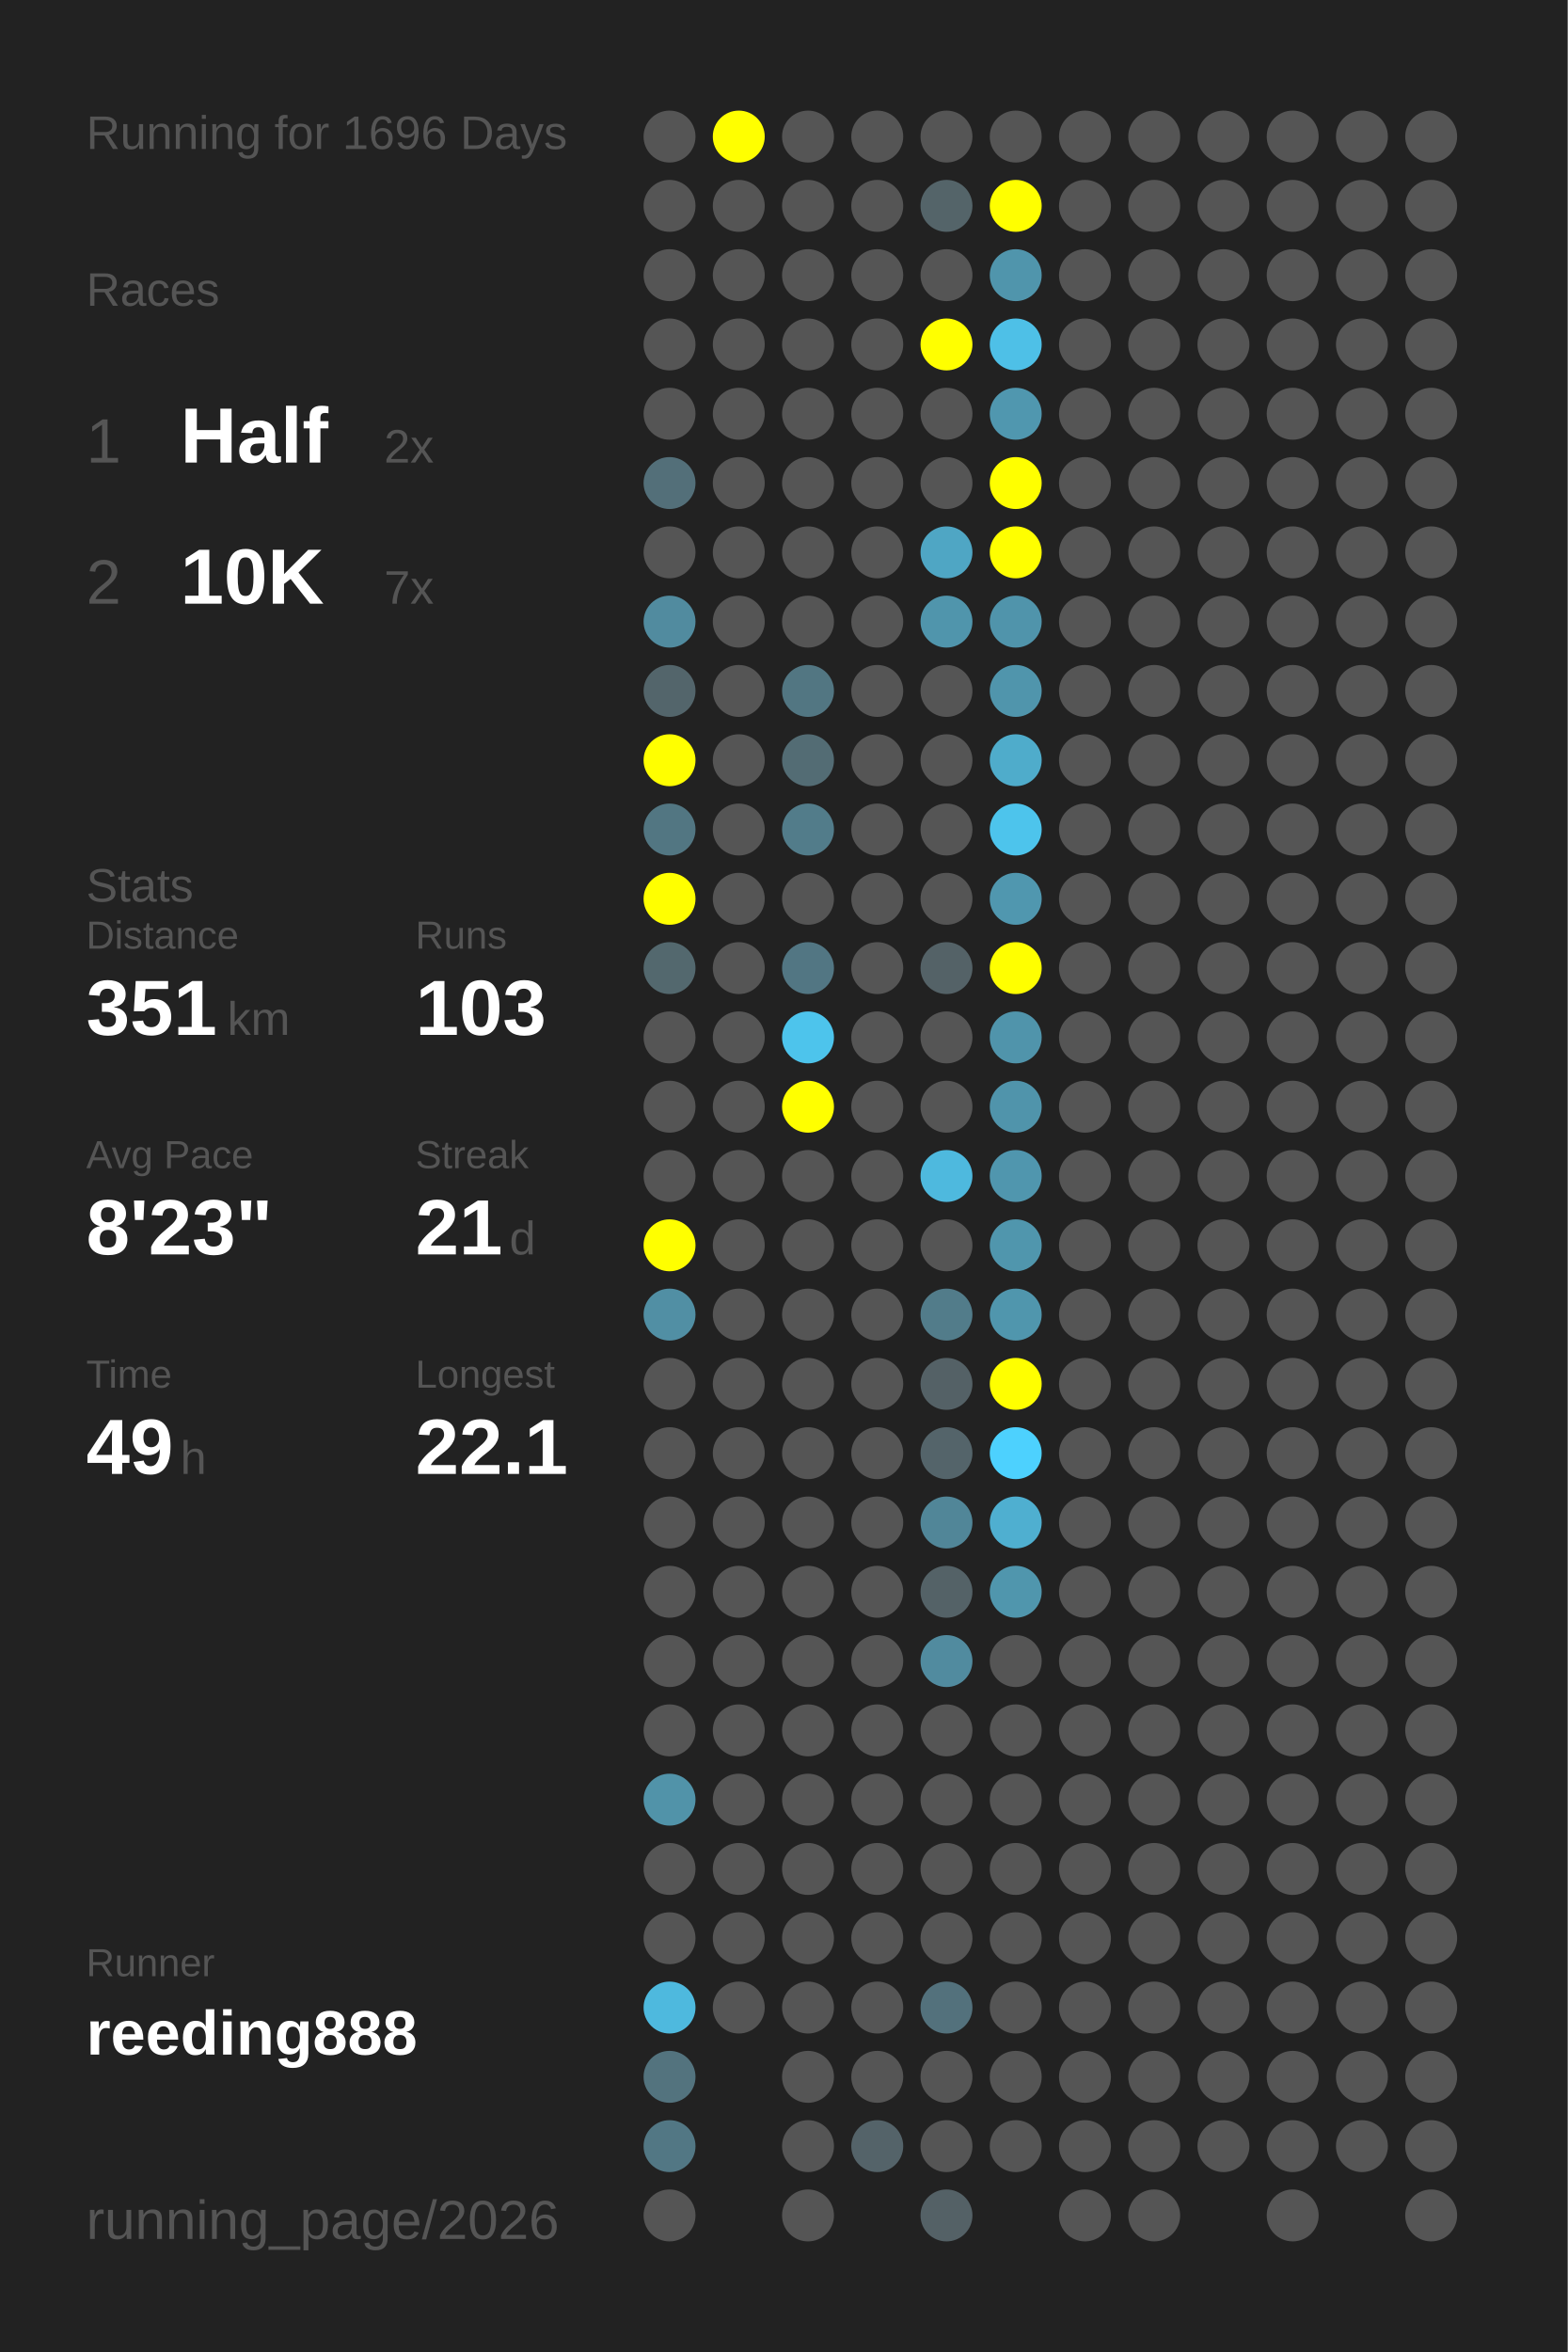
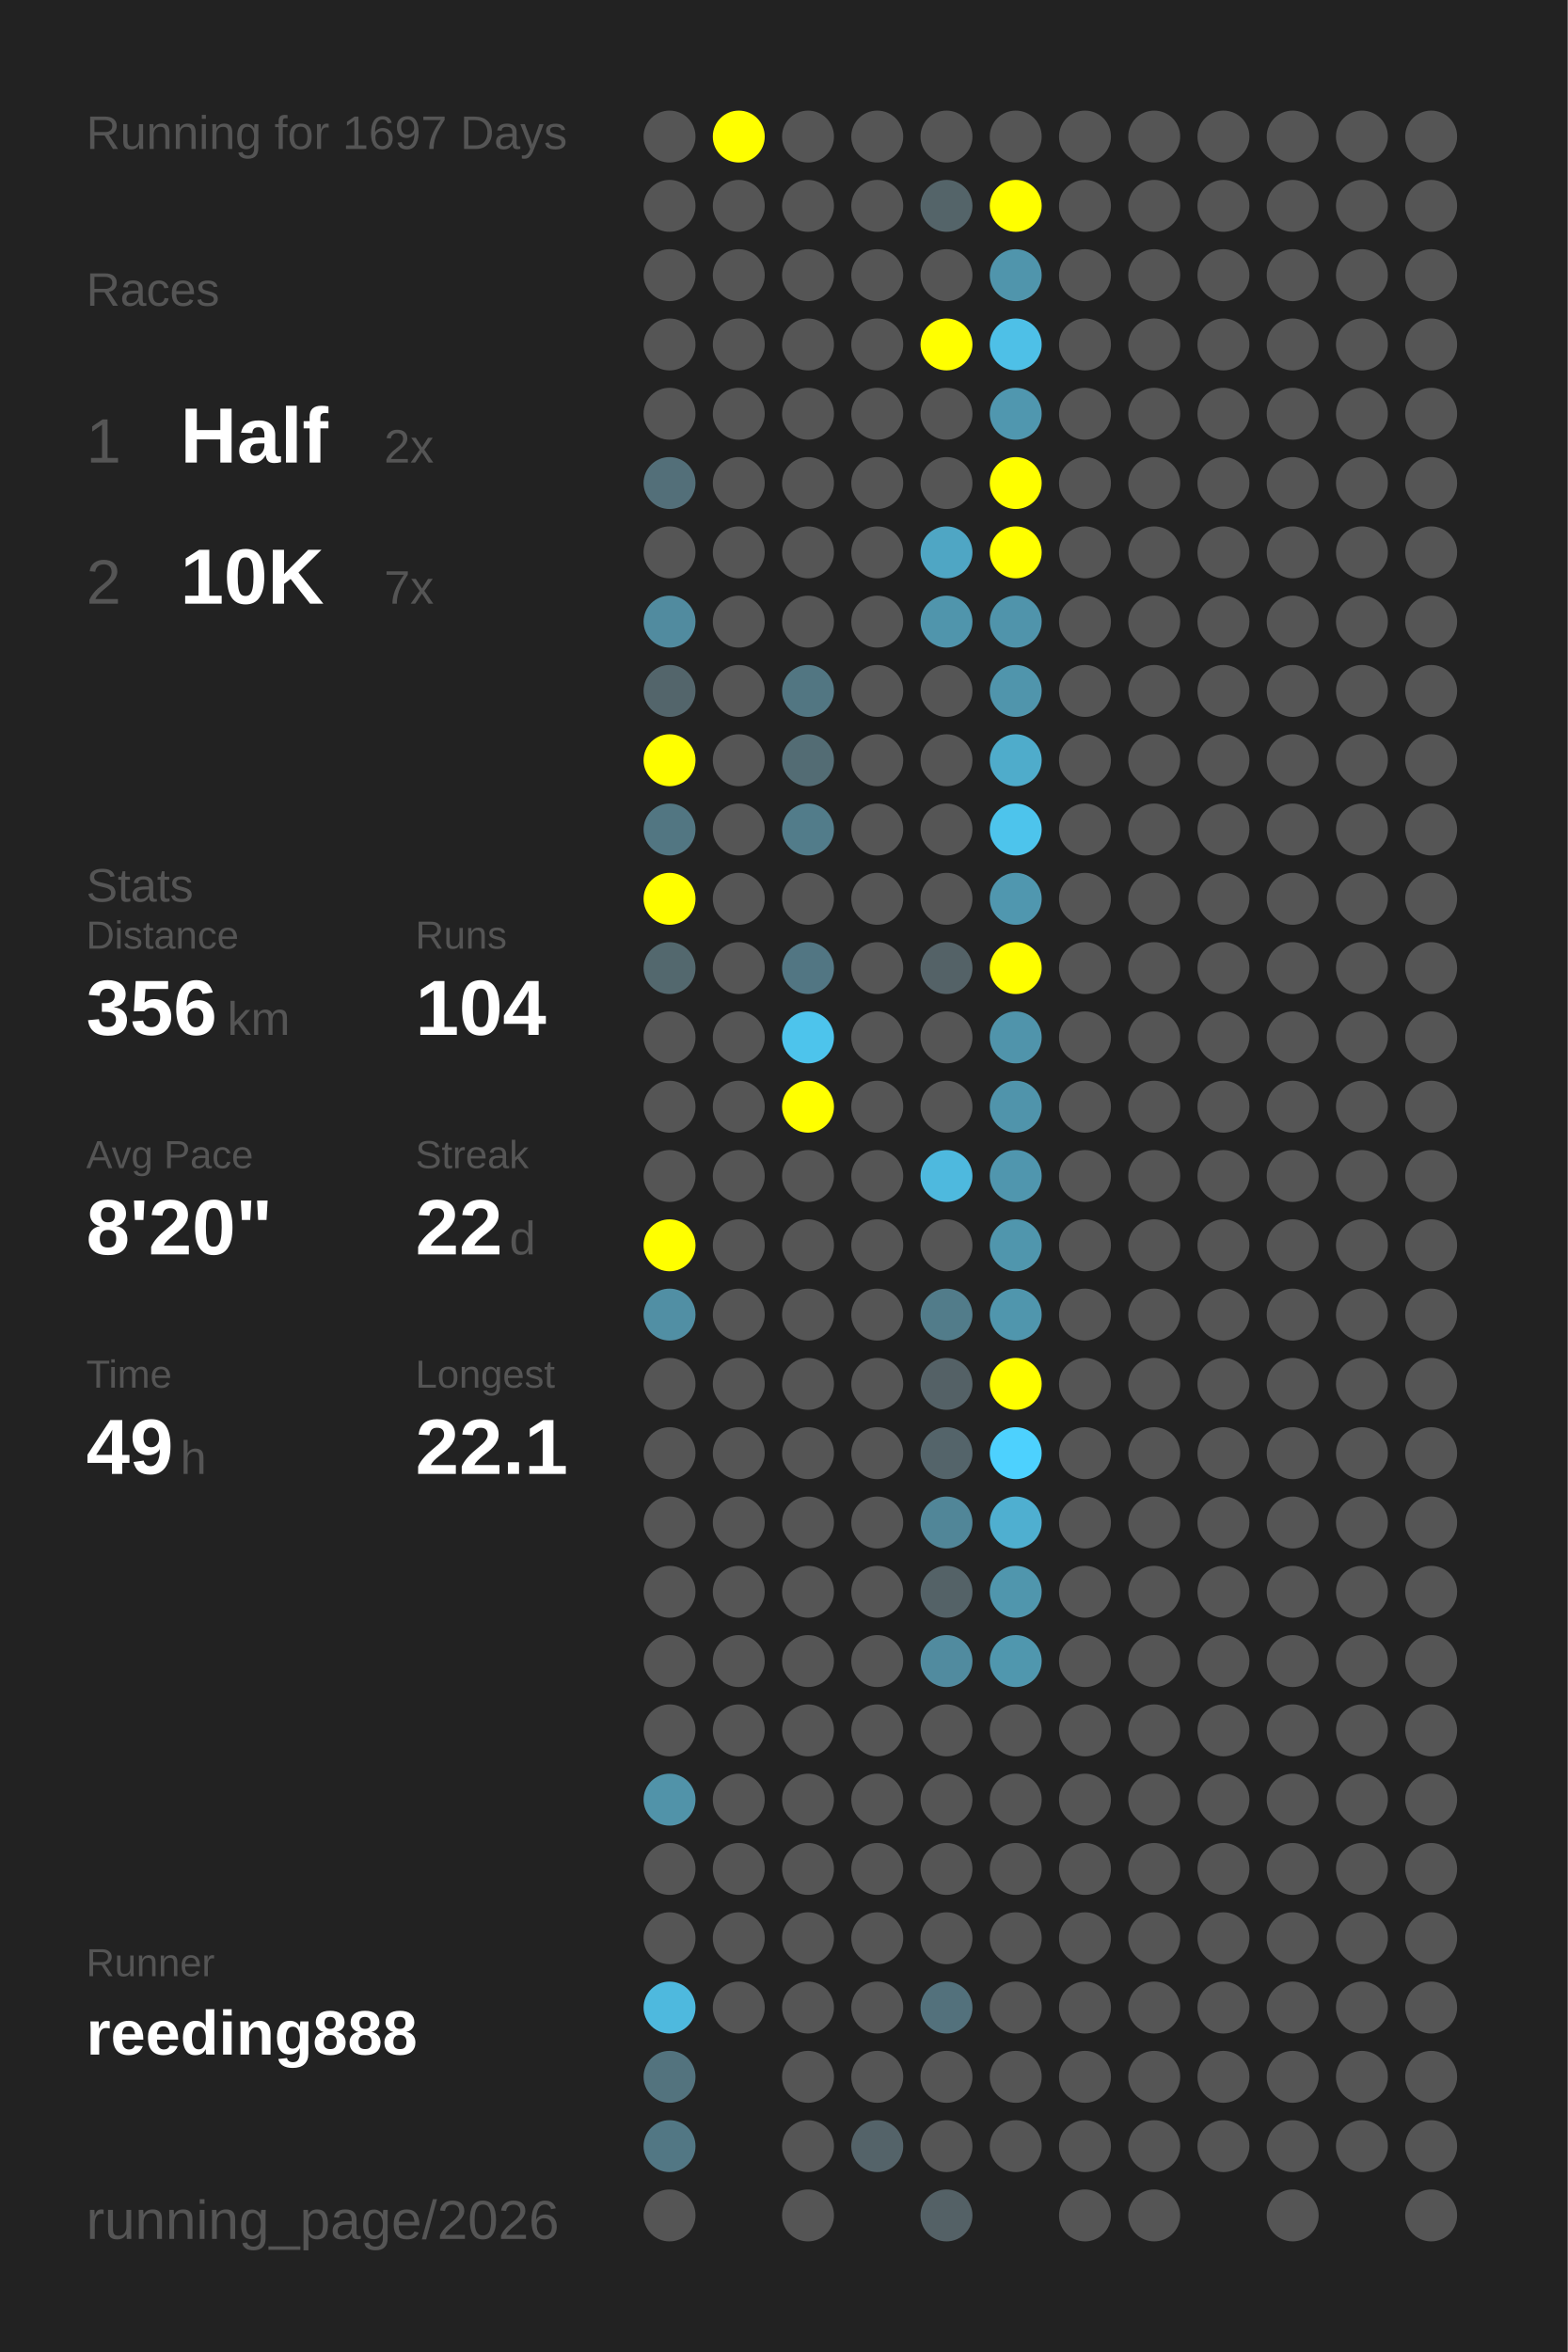
<svg xmlns="http://www.w3.org/2000/svg" baseProfile="full" height="300mm" version="1.1" viewBox="0,0,200,300" width="200mm">
  <defs />
  <rect fill="#222222" height="300" width="200" x="0" y="0" />
-   <text fill="#555555" style="font-size:6px; font-family:Arial;" x="11" y="19">Running for 1696 Days</text>
+   <text fill="#555555" style="font-size:6px; font-family:Arial;" x="11" y="19">Running for 1697 Days</text>
  <text fill="#555555" style="font-size:6px; font-family:Arial;" x="11" y="39">Races</text>
  <text fill="#555555" style="font-size:8px; font-family:Arial;" x="11" y="59">1</text>
  <text fill="#FFFFFF" style="font-size:10px; font-family:Arial; font-weight:bold;" x="23" y="59">Half</text>
  <text fill="#555555" style="font-size:6px; font-family:Arial;" x="49" y="59">2x</text>
  <text fill="#555555" style="font-size:8px; font-family:Arial;" x="11" y="77">2</text>
  <text fill="#FFFFFF" style="font-size:10px; font-family:Arial; font-weight:bold;" x="23" y="77">10K</text>
  <text fill="#555555" style="font-size:6px; font-family:Arial;" x="49" y="77">7x</text>
  <text fill="#555555" style="font-size:6px; font-family:Arial;" x="11" y="115">Stats</text>
  <text fill="#555555" style="font-size:5px; font-family:Arial;" x="11" y="121">Distance</text>
-   <text fill="#FFFFFF" style="font-size:10px; font-family:Arial; font-weight:bold;" x="11" y="132">351</text>
+   <text fill="#FFFFFF" style="font-size:10px; font-family:Arial; font-weight:bold;" x="11" y="132">356</text>
  <text fill="#555555" style="font-size:6px; font-family:Arial;" x="29" y="132">km</text>
  <text fill="#555555" style="font-size:5px; font-family:Arial;" x="53" y="121">Runs</text>
-   <text fill="#FFFFFF" style="font-size:10px; font-family:Arial; font-weight:bold;" x="53" y="132">103</text>
+   <text fill="#FFFFFF" style="font-size:10px; font-family:Arial; font-weight:bold;" x="53" y="132">104</text>
  <text fill="#555555" style="font-size:5px; font-family:Arial;" x="11" y="149">Avg Pace</text>
-   <text fill="#FFFFFF" style="font-size:10px; font-family:Arial; font-weight:bold;" x="11" y="160">8'23"</text>
+   <text fill="#FFFFFF" style="font-size:10px; font-family:Arial; font-weight:bold;" x="11" y="160">8'20"</text>
  <text fill="#555555" style="font-size:5px; font-family:Arial;" x="53" y="149">Streak</text>
-   <text fill="#FFFFFF" style="font-size:10px; font-family:Arial; font-weight:bold;" x="53" y="160">21</text>
+   <text fill="#FFFFFF" style="font-size:10px; font-family:Arial; font-weight:bold;" x="53" y="160">22</text>
  <text fill="#555555" style="font-size:6px; font-family:Arial;" x="65" y="160">d</text>
  <text fill="#555555" style="font-size:5px; font-family:Arial;" x="11" y="177">Time</text>
  <text fill="#FFFFFF" style="font-size:10px; font-family:Arial; font-weight:bold;" x="11" y="188">49</text>
  <text fill="#555555" style="font-size:6px; font-family:Arial;" x="23" y="188">h</text>
  <text fill="#555555" style="font-size:5px; font-family:Arial;" x="53" y="177">Longest</text>
  <text fill="#FFFFFF" style="font-size:10px; font-family:Arial; font-weight:bold;" x="53" y="188">22.1</text>
  <text fill="#555555" style="font-size:5px; font-family:Arial;" x="11" y="252.065">Runner</text>
  <text fill="#FFFFFF" style="font-size:8px; font-family:Arial; font-weight:bold;" x="11" y="262.065">reeding888</text>
  <text fill="#555555" style="font-size:7px; font-family:Arial;" x="11" y="285.581">running_page/2026</text>
  <circle cx="85.417" cy="17.419" fill="#555555" r="3.312" />
  <circle cx="85.417" cy="26.258" fill="#555555" r="3.312" />
  <circle cx="85.417" cy="35.097" fill="#555555" r="3.312" />
  <circle cx="85.417" cy="43.935" fill="#555555" r="3.312" />
  <circle cx="85.417" cy="52.774" fill="#555555" r="3.312" />
  <circle cx="85.417" cy="61.613" fill="#536f79" r="3.312" />
  <circle cx="85.417" cy="70.452" fill="#555555" r="3.312" />
  <circle cx="85.417" cy="79.29" fill="#518b9f" r="3.312" />
  <circle cx="85.417" cy="88.129" fill="#53656b" r="3.312" />
  <circle cx="85.417" cy="96.968" fill="#FFFF00" r="3.312" />
  <circle cx="85.417" cy="105.806" fill="#527682" r="3.312" />
  <circle cx="85.417" cy="114.645" fill="#FFFF00" r="3.312" />
  <circle cx="85.417" cy="123.484" fill="#53686e" r="3.312" />
  <circle cx="85.417" cy="132.323" fill="#555555" r="3.312" />
  <circle cx="85.417" cy="141.161" fill="#555555" r="3.312" />
  <circle cx="85.417" cy="150" fill="#555555" r="3.312" />
  <circle cx="85.417" cy="158.839" fill="#FFFF00" r="3.312" />
  <circle cx="85.417" cy="167.677" fill="#518fa4" r="3.312" />
  <circle cx="85.417" cy="176.516" fill="#555555" r="3.312" />
  <circle cx="85.417" cy="185.355" fill="#555555" r="3.312" />
  <circle cx="85.417" cy="194.194" fill="#555555" r="3.312" />
  <circle cx="85.417" cy="203.032" fill="#555555" r="3.312" />
  <circle cx="85.417" cy="211.871" fill="#555555" r="3.312" />
  <circle cx="85.417" cy="220.71" fill="#555555" r="3.312" />
  <circle cx="85.417" cy="229.548" fill="#5193a9" r="3.312" />
  <circle cx="85.417" cy="238.387" fill="#555555" r="3.312" />
  <circle cx="85.417" cy="247.226" fill="#555555" r="3.312" />
  <circle cx="85.417" cy="256.065" fill="#4eb9de" r="3.312" />
  <circle cx="85.417" cy="264.903" fill="#53737e" r="3.312" />
  <circle cx="85.417" cy="273.742" fill="#527784" r="3.312" />
  <circle cx="85.417" cy="282.581" fill="#555555" r="3.312" />
  <circle cx="94.25" cy="17.419" fill="#FFFF00" r="3.312" />
  <circle cx="94.25" cy="26.258" fill="#555555" r="3.312" />
  <circle cx="94.25" cy="35.097" fill="#555555" r="3.312" />
  <circle cx="94.25" cy="43.935" fill="#555555" r="3.312" />
  <circle cx="94.25" cy="52.774" fill="#555555" r="3.312" />
  <circle cx="94.25" cy="61.613" fill="#555555" r="3.312" />
  <circle cx="94.25" cy="70.452" fill="#555555" r="3.312" />
  <circle cx="94.25" cy="79.29" fill="#555555" r="3.312" />
  <circle cx="94.25" cy="88.129" fill="#555555" r="3.312" />
  <circle cx="94.25" cy="96.968" fill="#555555" r="3.312" />
  <circle cx="94.25" cy="105.806" fill="#555555" r="3.312" />
  <circle cx="94.25" cy="114.645" fill="#555555" r="3.312" />
  <circle cx="94.25" cy="123.484" fill="#555555" r="3.312" />
  <circle cx="94.25" cy="132.323" fill="#555555" r="3.312" />
  <circle cx="94.25" cy="141.161" fill="#555555" r="3.312" />
  <circle cx="94.25" cy="150" fill="#555555" r="3.312" />
  <circle cx="94.25" cy="158.839" fill="#555555" r="3.312" />
  <circle cx="94.25" cy="167.677" fill="#555555" r="3.312" />
  <circle cx="94.25" cy="176.516" fill="#555555" r="3.312" />
  <circle cx="94.25" cy="185.355" fill="#555555" r="3.312" />
  <circle cx="94.25" cy="194.194" fill="#555555" r="3.312" />
  <circle cx="94.25" cy="203.032" fill="#555555" r="3.312" />
  <circle cx="94.25" cy="211.871" fill="#555555" r="3.312" />
  <circle cx="94.25" cy="220.71" fill="#555555" r="3.312" />
  <circle cx="94.25" cy="229.548" fill="#555555" r="3.312" />
  <circle cx="94.25" cy="238.387" fill="#555555" r="3.312" />
  <circle cx="94.25" cy="247.226" fill="#555555" r="3.312" />
  <circle cx="94.25" cy="256.065" fill="#555555" r="3.312" />
  <circle cx="103.083" cy="17.419" fill="#555555" r="3.312" />
  <circle cx="103.083" cy="26.258" fill="#555555" r="3.312" />
  <circle cx="103.083" cy="35.097" fill="#555555" r="3.312" />
  <circle cx="103.083" cy="43.935" fill="#555555" r="3.312" />
  <circle cx="103.083" cy="52.774" fill="#555555" r="3.312" />
  <circle cx="103.083" cy="61.613" fill="#555555" r="3.312" />
  <circle cx="103.083" cy="70.452" fill="#555555" r="3.312" />
  <circle cx="103.083" cy="79.29" fill="#555555" r="3.312" />
  <circle cx="103.083" cy="88.129" fill="#527682" r="3.312" />
  <circle cx="103.083" cy="96.968" fill="#536c74" r="3.312" />
  <circle cx="103.083" cy="105.806" fill="#527c8a" r="3.312" />
  <circle cx="103.083" cy="114.645" fill="#555555" r="3.312" />
  <circle cx="103.083" cy="123.484" fill="#527683" r="3.312" />
  <circle cx="103.083" cy="132.323" fill="#4dc4ec" r="3.312" />
  <circle cx="103.083" cy="141.161" fill="#FFFF00" r="3.312" />
  <circle cx="103.083" cy="150" fill="#555555" r="3.312" />
  <circle cx="103.083" cy="158.839" fill="#555555" r="3.312" />
  <circle cx="103.083" cy="167.677" fill="#555555" r="3.312" />
  <circle cx="103.083" cy="176.516" fill="#555555" r="3.312" />
  <circle cx="103.083" cy="185.355" fill="#555555" r="3.312" />
  <circle cx="103.083" cy="194.194" fill="#555555" r="3.312" />
  <circle cx="103.083" cy="203.032" fill="#555555" r="3.312" />
  <circle cx="103.083" cy="211.871" fill="#555555" r="3.312" />
  <circle cx="103.083" cy="220.71" fill="#555555" r="3.312" />
  <circle cx="103.083" cy="229.548" fill="#555555" r="3.312" />
  <circle cx="103.083" cy="238.387" fill="#555555" r="3.312" />
  <circle cx="103.083" cy="247.226" fill="#555555" r="3.312" />
  <circle cx="103.083" cy="256.065" fill="#555555" r="3.312" />
  <circle cx="103.083" cy="264.903" fill="#555555" r="3.312" />
  <circle cx="103.083" cy="273.742" fill="#555555" r="3.312" />
  <circle cx="103.083" cy="282.581" fill="#555555" r="3.312" />
  <circle cx="111.917" cy="17.419" fill="#555555" r="3.312" />
  <circle cx="111.917" cy="26.258" fill="#555555" r="3.312" />
  <circle cx="111.917" cy="35.097" fill="#555555" r="3.312" />
  <circle cx="111.917" cy="43.935" fill="#555555" r="3.312" />
  <circle cx="111.917" cy="52.774" fill="#555555" r="3.312" />
  <circle cx="111.917" cy="61.613" fill="#555555" r="3.312" />
  <circle cx="111.917" cy="70.452" fill="#555555" r="3.312" />
  <circle cx="111.917" cy="79.29" fill="#555555" r="3.312" />
  <circle cx="111.917" cy="88.129" fill="#555555" r="3.312" />
  <circle cx="111.917" cy="96.968" fill="#555555" r="3.312" />
  <circle cx="111.917" cy="105.806" fill="#555555" r="3.312" />
  <circle cx="111.917" cy="114.645" fill="#555555" r="3.312" />
  <circle cx="111.917" cy="123.484" fill="#555555" r="3.312" />
  <circle cx="111.917" cy="132.323" fill="#555555" r="3.312" />
  <circle cx="111.917" cy="141.161" fill="#555555" r="3.312" />
  <circle cx="111.917" cy="150" fill="#555555" r="3.312" />
  <circle cx="111.917" cy="158.839" fill="#555555" r="3.312" />
  <circle cx="111.917" cy="167.677" fill="#555555" r="3.312" />
  <circle cx="111.917" cy="176.516" fill="#555555" r="3.312" />
  <circle cx="111.917" cy="185.355" fill="#555555" r="3.312" />
  <circle cx="111.917" cy="194.194" fill="#555555" r="3.312" />
  <circle cx="111.917" cy="203.032" fill="#555555" r="3.312" />
  <circle cx="111.917" cy="211.871" fill="#555555" r="3.312" />
  <circle cx="111.917" cy="220.71" fill="#555555" r="3.312" />
  <circle cx="111.917" cy="229.548" fill="#555555" r="3.312" />
  <circle cx="111.917" cy="238.387" fill="#555555" r="3.312" />
  <circle cx="111.917" cy="247.226" fill="#555555" r="3.312" />
  <circle cx="111.917" cy="256.065" fill="#555555" r="3.312" />
  <circle cx="111.917" cy="264.903" fill="#555555" r="3.312" />
  <circle cx="111.917" cy="273.742" fill="#546369" r="3.312" />
  <circle cx="120.75" cy="17.419" fill="#555555" r="3.312" />
  <circle cx="120.75" cy="26.258" fill="#546469" r="3.312" />
  <circle cx="120.75" cy="35.097" fill="#555555" r="3.312" />
  <circle cx="120.75" cy="43.935" fill="#FFFF00" r="3.312" />
  <circle cx="120.75" cy="52.774" fill="#555555" r="3.312" />
  <circle cx="120.75" cy="61.613" fill="#555555" r="3.312" />
  <circle cx="120.75" cy="70.452" fill="#4fa6c4" r="3.312" />
  <circle cx="120.75" cy="79.29" fill="#5095ac" r="3.312" />
  <circle cx="120.75" cy="88.129" fill="#555555" r="3.312" />
  <circle cx="120.75" cy="96.968" fill="#555555" r="3.312" />
  <circle cx="120.75" cy="105.806" fill="#555555" r="3.312" />
  <circle cx="120.75" cy="114.645" fill="#555555" r="3.312" />
  <circle cx="120.75" cy="123.484" fill="#546267" r="3.312" />
  <circle cx="120.75" cy="132.323" fill="#555555" r="3.312" />
  <circle cx="120.75" cy="141.161" fill="#555555" r="3.312" />
  <circle cx="120.75" cy="150" fill="#4eb9de" r="3.312" />
  <circle cx="120.75" cy="158.839" fill="#555555" r="3.312" />
  <circle cx="120.75" cy="167.677" fill="#527c8a" r="3.312" />
  <circle cx="120.75" cy="176.516" fill="#546166" r="3.312" />
  <circle cx="120.75" cy="185.355" fill="#54646a" r="3.312" />
  <circle cx="120.75" cy="194.194" fill="#518698" r="3.312" />
  <circle cx="120.75" cy="203.032" fill="#546267" r="3.312" />
  <circle cx="120.75" cy="211.871" fill="#518b9f" r="3.312" />
  <circle cx="120.75" cy="220.71" fill="#555555" r="3.312" />
  <circle cx="120.75" cy="229.548" fill="#555555" r="3.312" />
  <circle cx="120.75" cy="238.387" fill="#555555" r="3.312" />
  <circle cx="120.75" cy="247.226" fill="#555555" r="3.312" />
  <circle cx="120.75" cy="256.065" fill="#53717c" r="3.312" />
  <circle cx="120.75" cy="264.903" fill="#555555" r="3.312" />
  <circle cx="120.75" cy="273.742" fill="#555555" r="3.312" />
  <circle cx="120.75" cy="282.581" fill="#546166" r="3.312" />
  <circle cx="129.583" cy="17.419" fill="#555555" r="3.312" />
  <circle cx="129.583" cy="26.258" fill="#FFFF00" r="3.312" />
  <circle cx="129.583" cy="35.097" fill="#5095ac" r="3.312" />
  <circle cx="129.583" cy="43.935" fill="#4ec0e7" r="3.312" />
  <circle cx="129.583" cy="52.774" fill="#5097af" r="3.312" />
  <circle cx="129.583" cy="61.613" fill="#FFFF00" r="3.312" />
  <circle cx="129.583" cy="70.452" fill="#FFFF00" r="3.312" />
  <circle cx="129.583" cy="79.29" fill="#5094ab" r="3.312" />
  <circle cx="129.583" cy="88.129" fill="#5095ac" r="3.312" />
  <circle cx="129.583" cy="96.968" fill="#4faccb" r="3.312" />
  <circle cx="129.583" cy="105.806" fill="#4dc4ec" r="3.312" />
  <circle cx="129.583" cy="114.645" fill="#5097af" r="3.312" />
  <circle cx="129.583" cy="123.484" fill="#FFFF00" r="3.312" />
  <circle cx="129.583" cy="132.323" fill="#5094ab" r="3.312" />
  <circle cx="129.583" cy="141.161" fill="#5094ab" r="3.312" />
  <circle cx="129.583" cy="150" fill="#5096ae" r="3.312" />
  <circle cx="129.583" cy="158.839" fill="#5096ad" r="3.312" />
  <circle cx="129.583" cy="167.677" fill="#5096ad" r="3.312" />
  <circle cx="129.583" cy="176.516" fill="#FFFF00" r="3.312" />
  <circle cx="129.583" cy="185.355" fill="#4dd1fe" r="3.312" />
  <circle cx="129.583" cy="194.194" fill="#4fafd0" r="3.312" />
  <circle cx="129.583" cy="203.032" fill="#5096ad" r="3.312" />
-   <circle cx="129.583" cy="211.871" fill="#555555" r="3.312" />
+   <circle cx="129.583" cy="211.871" fill="#5097ae" r="3.312" />
  <circle cx="129.583" cy="220.71" fill="#555555" r="3.312" />
  <circle cx="129.583" cy="229.548" fill="#555555" r="3.312" />
  <circle cx="129.583" cy="238.387" fill="#555555" r="3.312" />
  <circle cx="129.583" cy="247.226" fill="#555555" r="3.312" />
  <circle cx="129.583" cy="256.065" fill="#555555" r="3.312" />
  <circle cx="129.583" cy="264.903" fill="#555555" r="3.312" />
  <circle cx="129.583" cy="273.742" fill="#555555" r="3.312" />
  <circle cx="138.417" cy="17.419" fill="#555555" r="3.312" />
  <circle cx="138.417" cy="26.258" fill="#555555" r="3.312" />
  <circle cx="138.417" cy="35.097" fill="#555555" r="3.312" />
  <circle cx="138.417" cy="43.935" fill="#555555" r="3.312" />
  <circle cx="138.417" cy="52.774" fill="#555555" r="3.312" />
  <circle cx="138.417" cy="61.613" fill="#555555" r="3.312" />
  <circle cx="138.417" cy="70.452" fill="#555555" r="3.312" />
  <circle cx="138.417" cy="79.29" fill="#555555" r="3.312" />
  <circle cx="138.417" cy="88.129" fill="#555555" r="3.312" />
  <circle cx="138.417" cy="96.968" fill="#555555" r="3.312" />
  <circle cx="138.417" cy="105.806" fill="#555555" r="3.312" />
  <circle cx="138.417" cy="114.645" fill="#555555" r="3.312" />
  <circle cx="138.417" cy="123.484" fill="#555555" r="3.312" />
  <circle cx="138.417" cy="132.323" fill="#555555" r="3.312" />
  <circle cx="138.417" cy="141.161" fill="#555555" r="3.312" />
  <circle cx="138.417" cy="150" fill="#555555" r="3.312" />
  <circle cx="138.417" cy="158.839" fill="#555555" r="3.312" />
  <circle cx="138.417" cy="167.677" fill="#555555" r="3.312" />
  <circle cx="138.417" cy="176.516" fill="#555555" r="3.312" />
  <circle cx="138.417" cy="185.355" fill="#555555" r="3.312" />
  <circle cx="138.417" cy="194.194" fill="#555555" r="3.312" />
  <circle cx="138.417" cy="203.032" fill="#555555" r="3.312" />
  <circle cx="138.417" cy="211.871" fill="#555555" r="3.312" />
  <circle cx="138.417" cy="220.71" fill="#555555" r="3.312" />
  <circle cx="138.417" cy="229.548" fill="#555555" r="3.312" />
  <circle cx="138.417" cy="238.387" fill="#555555" r="3.312" />
  <circle cx="138.417" cy="247.226" fill="#555555" r="3.312" />
  <circle cx="138.417" cy="256.065" fill="#555555" r="3.312" />
  <circle cx="138.417" cy="264.903" fill="#555555" r="3.312" />
  <circle cx="138.417" cy="273.742" fill="#555555" r="3.312" />
  <circle cx="138.417" cy="282.581" fill="#555555" r="3.312" />
  <circle cx="147.25" cy="17.419" fill="#555555" r="3.312" />
  <circle cx="147.25" cy="26.258" fill="#555555" r="3.312" />
  <circle cx="147.25" cy="35.097" fill="#555555" r="3.312" />
  <circle cx="147.25" cy="43.935" fill="#555555" r="3.312" />
  <circle cx="147.25" cy="52.774" fill="#555555" r="3.312" />
  <circle cx="147.25" cy="61.613" fill="#555555" r="3.312" />
  <circle cx="147.25" cy="70.452" fill="#555555" r="3.312" />
  <circle cx="147.25" cy="79.29" fill="#555555" r="3.312" />
  <circle cx="147.25" cy="88.129" fill="#555555" r="3.312" />
  <circle cx="147.25" cy="96.968" fill="#555555" r="3.312" />
  <circle cx="147.25" cy="105.806" fill="#555555" r="3.312" />
  <circle cx="147.25" cy="114.645" fill="#555555" r="3.312" />
  <circle cx="147.25" cy="123.484" fill="#555555" r="3.312" />
  <circle cx="147.25" cy="132.323" fill="#555555" r="3.312" />
  <circle cx="147.25" cy="141.161" fill="#555555" r="3.312" />
  <circle cx="147.25" cy="150" fill="#555555" r="3.312" />
  <circle cx="147.25" cy="158.839" fill="#555555" r="3.312" />
  <circle cx="147.25" cy="167.677" fill="#555555" r="3.312" />
  <circle cx="147.25" cy="176.516" fill="#555555" r="3.312" />
  <circle cx="147.25" cy="185.355" fill="#555555" r="3.312" />
  <circle cx="147.25" cy="194.194" fill="#555555" r="3.312" />
  <circle cx="147.25" cy="203.032" fill="#555555" r="3.312" />
  <circle cx="147.25" cy="211.871" fill="#555555" r="3.312" />
  <circle cx="147.25" cy="220.71" fill="#555555" r="3.312" />
  <circle cx="147.25" cy="229.548" fill="#555555" r="3.312" />
  <circle cx="147.25" cy="238.387" fill="#555555" r="3.312" />
  <circle cx="147.25" cy="247.226" fill="#555555" r="3.312" />
  <circle cx="147.25" cy="256.065" fill="#555555" r="3.312" />
  <circle cx="147.25" cy="264.903" fill="#555555" r="3.312" />
  <circle cx="147.25" cy="273.742" fill="#555555" r="3.312" />
  <circle cx="147.25" cy="282.581" fill="#555555" r="3.312" />
  <circle cx="156.083" cy="17.419" fill="#555555" r="3.312" />
  <circle cx="156.083" cy="26.258" fill="#555555" r="3.312" />
  <circle cx="156.083" cy="35.097" fill="#555555" r="3.312" />
  <circle cx="156.083" cy="43.935" fill="#555555" r="3.312" />
  <circle cx="156.083" cy="52.774" fill="#555555" r="3.312" />
  <circle cx="156.083" cy="61.613" fill="#555555" r="3.312" />
  <circle cx="156.083" cy="70.452" fill="#555555" r="3.312" />
  <circle cx="156.083" cy="79.29" fill="#555555" r="3.312" />
  <circle cx="156.083" cy="88.129" fill="#555555" r="3.312" />
  <circle cx="156.083" cy="96.968" fill="#555555" r="3.312" />
  <circle cx="156.083" cy="105.806" fill="#555555" r="3.312" />
  <circle cx="156.083" cy="114.645" fill="#555555" r="3.312" />
  <circle cx="156.083" cy="123.484" fill="#555555" r="3.312" />
  <circle cx="156.083" cy="132.323" fill="#555555" r="3.312" />
  <circle cx="156.083" cy="141.161" fill="#555555" r="3.312" />
  <circle cx="156.083" cy="150" fill="#555555" r="3.312" />
  <circle cx="156.083" cy="158.839" fill="#555555" r="3.312" />
  <circle cx="156.083" cy="167.677" fill="#555555" r="3.312" />
  <circle cx="156.083" cy="176.516" fill="#555555" r="3.312" />
  <circle cx="156.083" cy="185.355" fill="#555555" r="3.312" />
  <circle cx="156.083" cy="194.194" fill="#555555" r="3.312" />
  <circle cx="156.083" cy="203.032" fill="#555555" r="3.312" />
  <circle cx="156.083" cy="211.871" fill="#555555" r="3.312" />
  <circle cx="156.083" cy="220.71" fill="#555555" r="3.312" />
  <circle cx="156.083" cy="229.548" fill="#555555" r="3.312" />
  <circle cx="156.083" cy="238.387" fill="#555555" r="3.312" />
  <circle cx="156.083" cy="247.226" fill="#555555" r="3.312" />
  <circle cx="156.083" cy="256.065" fill="#555555" r="3.312" />
  <circle cx="156.083" cy="264.903" fill="#555555" r="3.312" />
  <circle cx="156.083" cy="273.742" fill="#555555" r="3.312" />
  <circle cx="164.917" cy="17.419" fill="#555555" r="3.312" />
  <circle cx="164.917" cy="26.258" fill="#555555" r="3.312" />
  <circle cx="164.917" cy="35.097" fill="#555555" r="3.312" />
  <circle cx="164.917" cy="43.935" fill="#555555" r="3.312" />
  <circle cx="164.917" cy="52.774" fill="#555555" r="3.312" />
  <circle cx="164.917" cy="61.613" fill="#555555" r="3.312" />
  <circle cx="164.917" cy="70.452" fill="#555555" r="3.312" />
  <circle cx="164.917" cy="79.29" fill="#555555" r="3.312" />
  <circle cx="164.917" cy="88.129" fill="#555555" r="3.312" />
  <circle cx="164.917" cy="96.968" fill="#555555" r="3.312" />
  <circle cx="164.917" cy="105.806" fill="#555555" r="3.312" />
  <circle cx="164.917" cy="114.645" fill="#555555" r="3.312" />
  <circle cx="164.917" cy="123.484" fill="#555555" r="3.312" />
  <circle cx="164.917" cy="132.323" fill="#555555" r="3.312" />
  <circle cx="164.917" cy="141.161" fill="#555555" r="3.312" />
  <circle cx="164.917" cy="150" fill="#555555" r="3.312" />
  <circle cx="164.917" cy="158.839" fill="#555555" r="3.312" />
  <circle cx="164.917" cy="167.677" fill="#555555" r="3.312" />
  <circle cx="164.917" cy="176.516" fill="#555555" r="3.312" />
  <circle cx="164.917" cy="185.355" fill="#555555" r="3.312" />
  <circle cx="164.917" cy="194.194" fill="#555555" r="3.312" />
  <circle cx="164.917" cy="203.032" fill="#555555" r="3.312" />
  <circle cx="164.917" cy="211.871" fill="#555555" r="3.312" />
  <circle cx="164.917" cy="220.71" fill="#555555" r="3.312" />
  <circle cx="164.917" cy="229.548" fill="#555555" r="3.312" />
  <circle cx="164.917" cy="238.387" fill="#555555" r="3.312" />
  <circle cx="164.917" cy="247.226" fill="#555555" r="3.312" />
  <circle cx="164.917" cy="256.065" fill="#555555" r="3.312" />
  <circle cx="164.917" cy="264.903" fill="#555555" r="3.312" />
  <circle cx="164.917" cy="273.742" fill="#555555" r="3.312" />
  <circle cx="164.917" cy="282.581" fill="#555555" r="3.312" />
  <circle cx="173.75" cy="17.419" fill="#555555" r="3.312" />
  <circle cx="173.75" cy="26.258" fill="#555555" r="3.312" />
  <circle cx="173.75" cy="35.097" fill="#555555" r="3.312" />
  <circle cx="173.75" cy="43.935" fill="#555555" r="3.312" />
  <circle cx="173.75" cy="52.774" fill="#555555" r="3.312" />
  <circle cx="173.75" cy="61.613" fill="#555555" r="3.312" />
  <circle cx="173.75" cy="70.452" fill="#555555" r="3.312" />
  <circle cx="173.75" cy="79.29" fill="#555555" r="3.312" />
  <circle cx="173.75" cy="88.129" fill="#555555" r="3.312" />
  <circle cx="173.75" cy="96.968" fill="#555555" r="3.312" />
  <circle cx="173.75" cy="105.806" fill="#555555" r="3.312" />
  <circle cx="173.75" cy="114.645" fill="#555555" r="3.312" />
  <circle cx="173.75" cy="123.484" fill="#555555" r="3.312" />
  <circle cx="173.75" cy="132.323" fill="#555555" r="3.312" />
  <circle cx="173.75" cy="141.161" fill="#555555" r="3.312" />
  <circle cx="173.75" cy="150" fill="#555555" r="3.312" />
  <circle cx="173.75" cy="158.839" fill="#555555" r="3.312" />
  <circle cx="173.75" cy="167.677" fill="#555555" r="3.312" />
  <circle cx="173.75" cy="176.516" fill="#555555" r="3.312" />
  <circle cx="173.75" cy="185.355" fill="#555555" r="3.312" />
  <circle cx="173.75" cy="194.194" fill="#555555" r="3.312" />
  <circle cx="173.75" cy="203.032" fill="#555555" r="3.312" />
  <circle cx="173.75" cy="211.871" fill="#555555" r="3.312" />
  <circle cx="173.75" cy="220.71" fill="#555555" r="3.312" />
  <circle cx="173.75" cy="229.548" fill="#555555" r="3.312" />
  <circle cx="173.75" cy="238.387" fill="#555555" r="3.312" />
  <circle cx="173.75" cy="247.226" fill="#555555" r="3.312" />
  <circle cx="173.75" cy="256.065" fill="#555555" r="3.312" />
  <circle cx="173.75" cy="264.903" fill="#555555" r="3.312" />
  <circle cx="173.75" cy="273.742" fill="#555555" r="3.312" />
  <circle cx="182.583" cy="17.419" fill="#555555" r="3.312" />
  <circle cx="182.583" cy="26.258" fill="#555555" r="3.312" />
  <circle cx="182.583" cy="35.097" fill="#555555" r="3.312" />
  <circle cx="182.583" cy="43.935" fill="#555555" r="3.312" />
  <circle cx="182.583" cy="52.774" fill="#555555" r="3.312" />
  <circle cx="182.583" cy="61.613" fill="#555555" r="3.312" />
  <circle cx="182.583" cy="70.452" fill="#555555" r="3.312" />
  <circle cx="182.583" cy="79.29" fill="#555555" r="3.312" />
  <circle cx="182.583" cy="88.129" fill="#555555" r="3.312" />
  <circle cx="182.583" cy="96.968" fill="#555555" r="3.312" />
  <circle cx="182.583" cy="105.806" fill="#555555" r="3.312" />
  <circle cx="182.583" cy="114.645" fill="#555555" r="3.312" />
  <circle cx="182.583" cy="123.484" fill="#555555" r="3.312" />
  <circle cx="182.583" cy="132.323" fill="#555555" r="3.312" />
  <circle cx="182.583" cy="141.161" fill="#555555" r="3.312" />
  <circle cx="182.583" cy="150" fill="#555555" r="3.312" />
  <circle cx="182.583" cy="158.839" fill="#555555" r="3.312" />
  <circle cx="182.583" cy="167.677" fill="#555555" r="3.312" />
  <circle cx="182.583" cy="176.516" fill="#555555" r="3.312" />
  <circle cx="182.583" cy="185.355" fill="#555555" r="3.312" />
  <circle cx="182.583" cy="194.194" fill="#555555" r="3.312" />
  <circle cx="182.583" cy="203.032" fill="#555555" r="3.312" />
  <circle cx="182.583" cy="211.871" fill="#555555" r="3.312" />
  <circle cx="182.583" cy="220.71" fill="#555555" r="3.312" />
  <circle cx="182.583" cy="229.548" fill="#555555" r="3.312" />
  <circle cx="182.583" cy="238.387" fill="#555555" r="3.312" />
  <circle cx="182.583" cy="247.226" fill="#555555" r="3.312" />
  <circle cx="182.583" cy="256.065" fill="#555555" r="3.312" />
  <circle cx="182.583" cy="264.903" fill="#555555" r="3.312" />
  <circle cx="182.583" cy="273.742" fill="#555555" r="3.312" />
  <circle cx="182.583" cy="282.581" fill="#555555" r="3.312" />
</svg>
